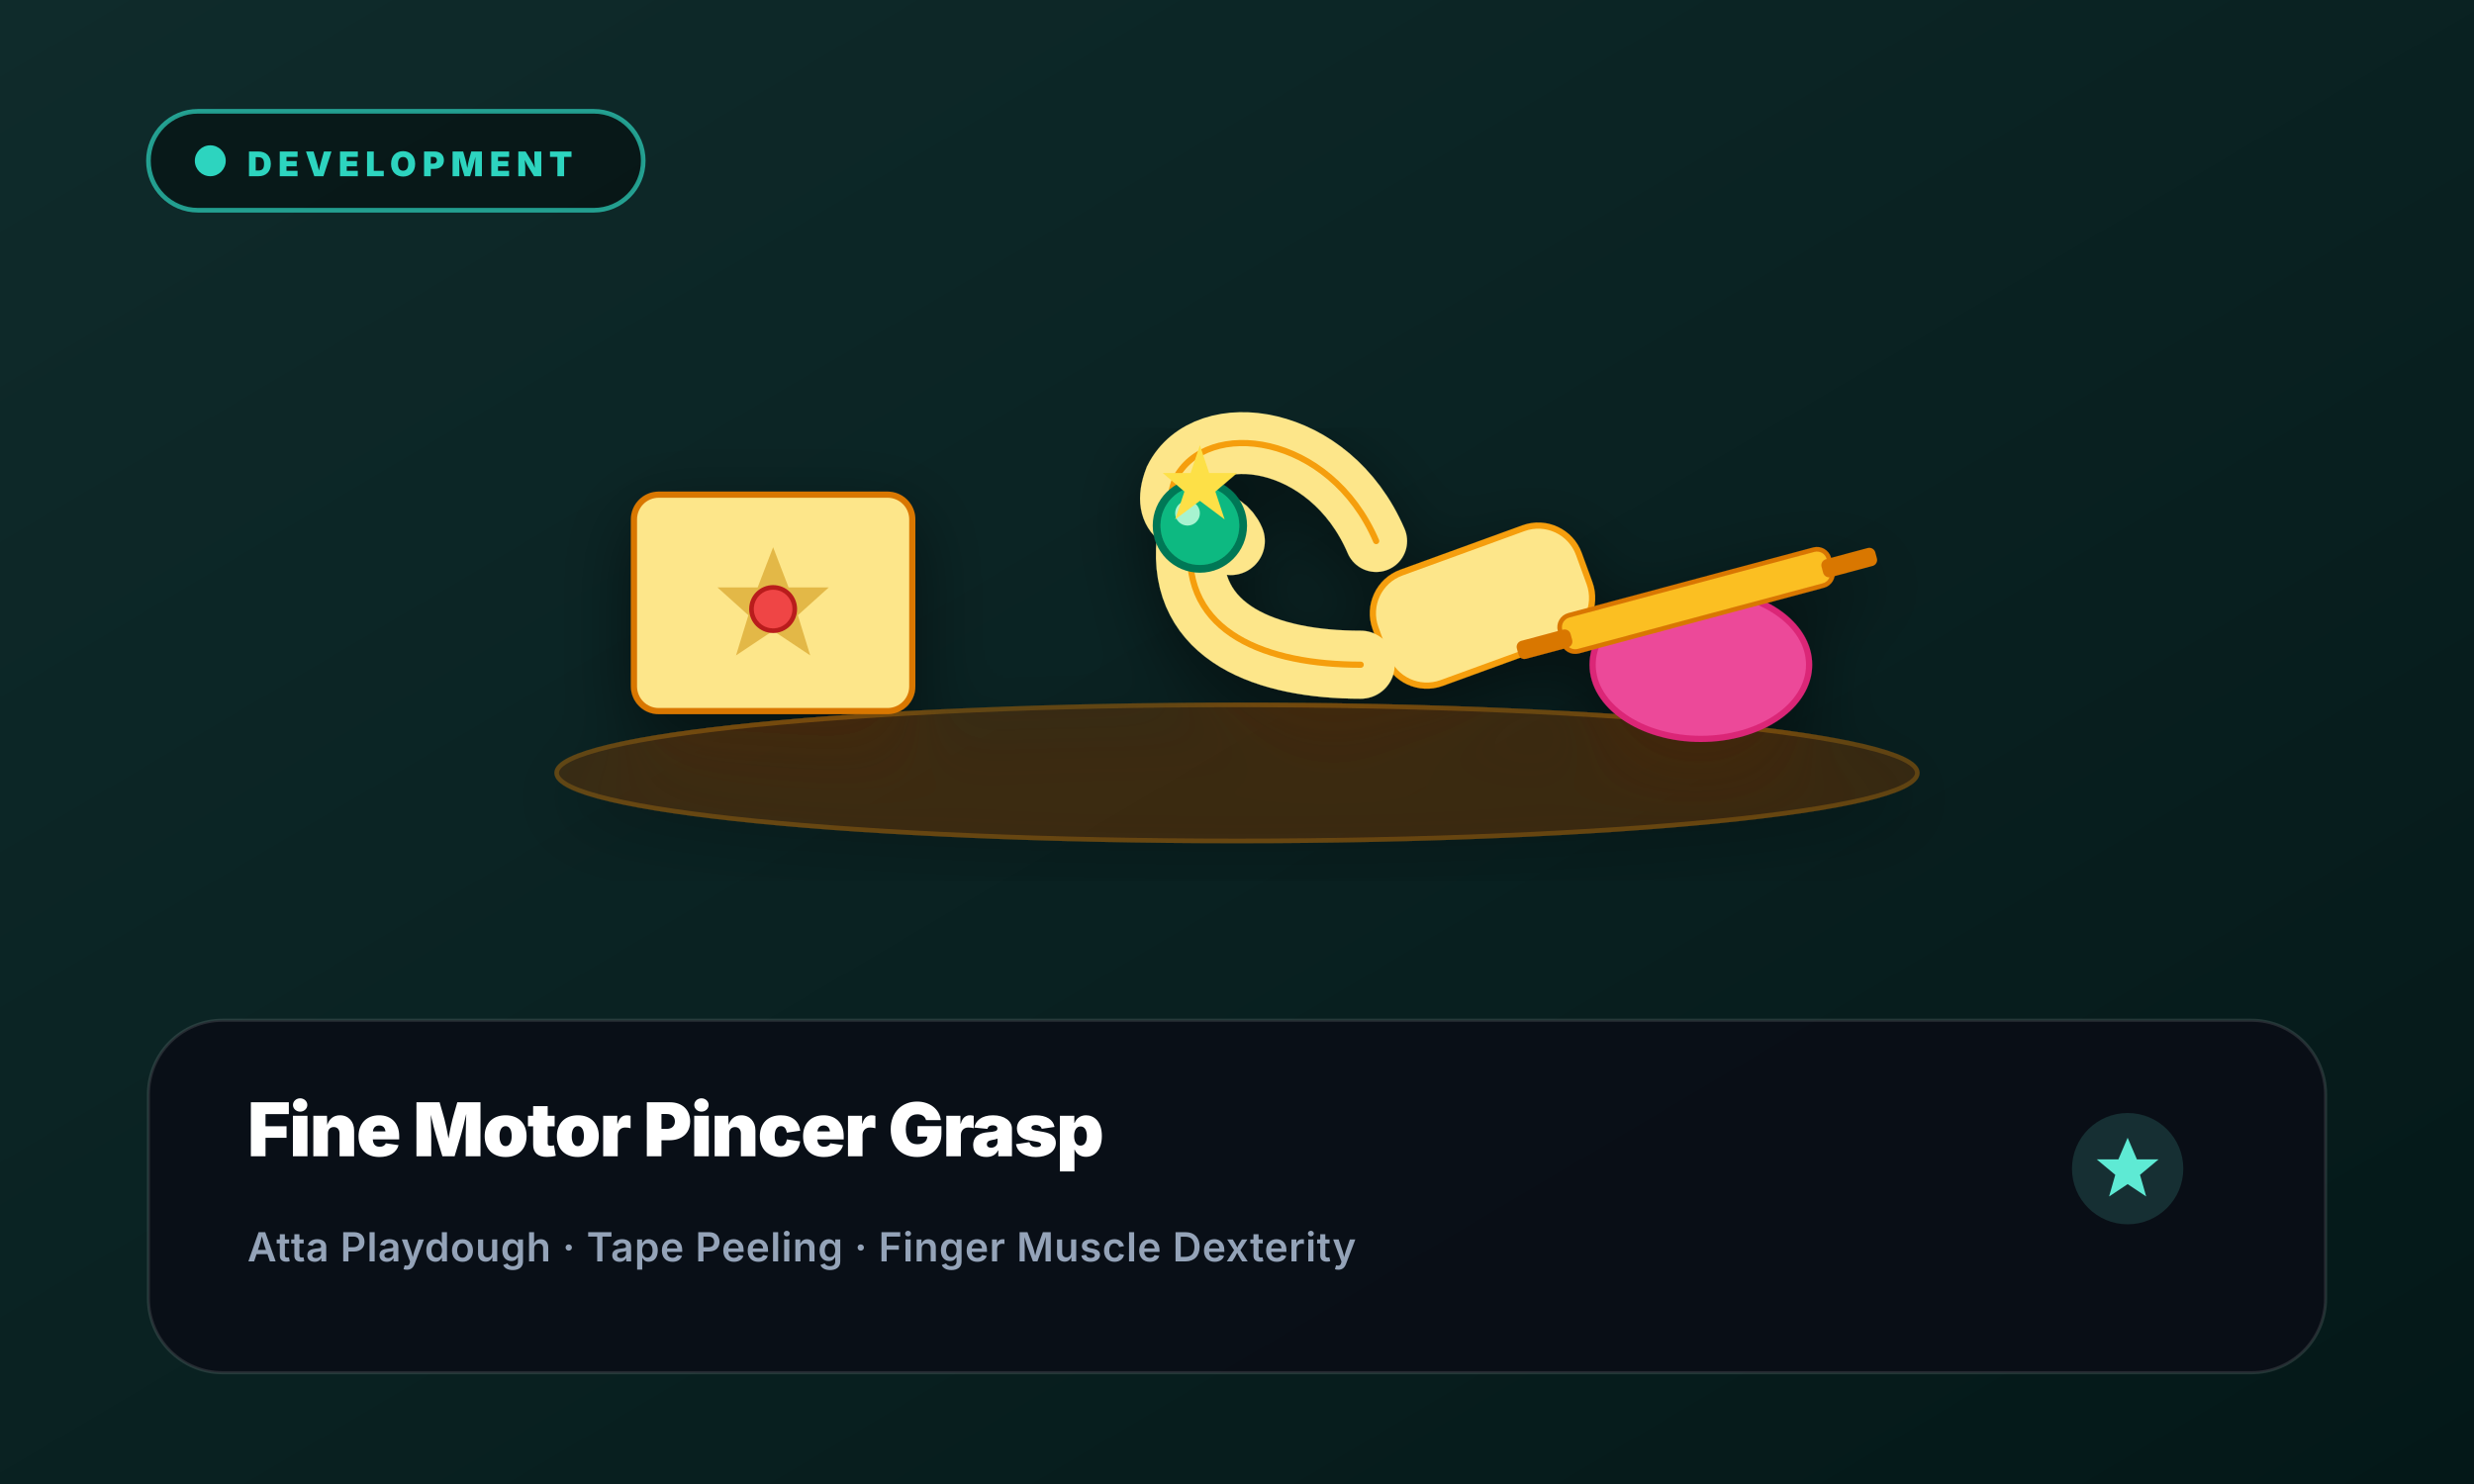
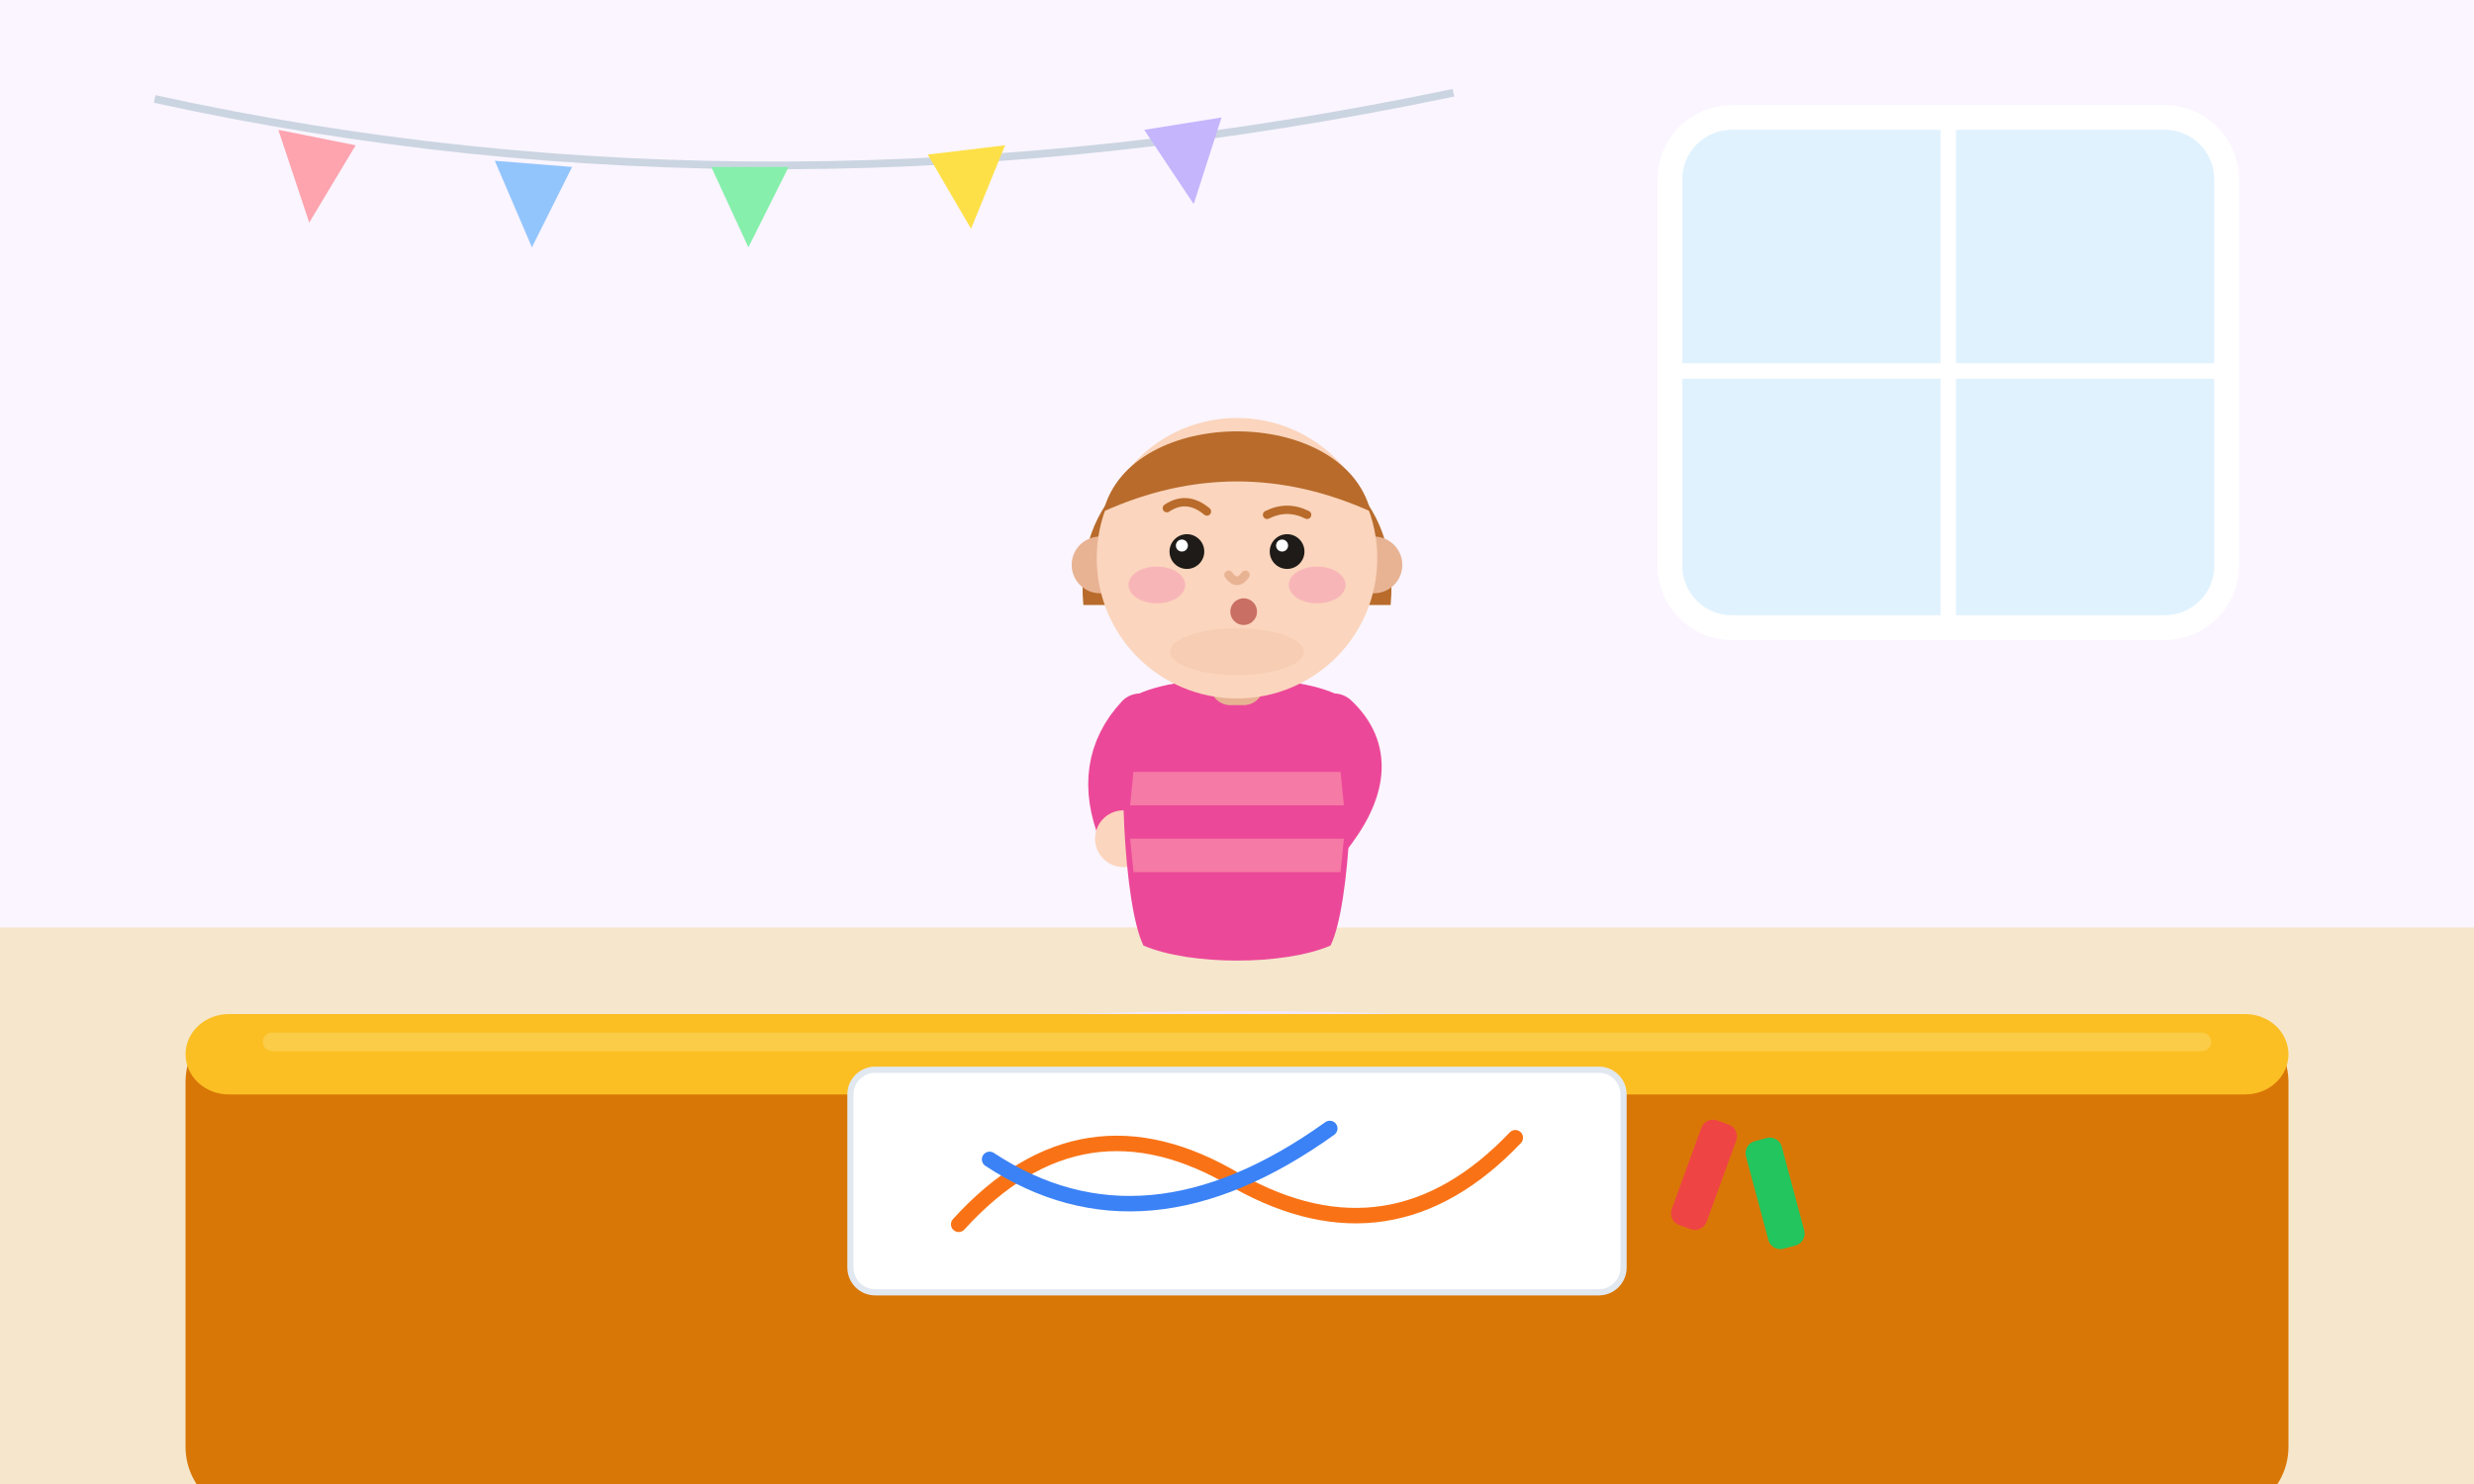
<svg xmlns="http://www.w3.org/2000/svg" viewBox="0 0 800 480" width="800" height="480">
  <defs>
-     <linearGradient id="bgGrad" x1="0%" y1="0%" x2="100%" y2="100%">
-       <stop offset="0%" stop-color="#0f2b2b" />
-       <stop offset="100%" stop-color="#041818" />
-     </linearGradient>
-     <filter id="shadow" x="-10%" y="-10%" width="120%" height="120%">
-       <feDropShadow dx="0" dy="8" stdDeviation="12" flood-color="#000000" flood-opacity="0.5" />
+     <filter id="softShadow_d4" x="-20%" y="-20%" width="140%" height="140%">
+       <feDropShadow dx="0" dy="8" stdDeviation="10" flood-color="#1e293b" flood-opacity="0.12" />
    </filter>
  </defs>
-   <rect width="800" height="480" fill="url(#bgGrad)" />
-   <g transform="translate(48, 36)">
-     <rect width="160" height="32" rx="16" fill="#000000" opacity="0.4" />
-     <rect width="160" height="32" rx="16" fill="none" stroke="#2dd4bf" stroke-width="1.5" opacity="0.7" />
-     <circle cx="20" cy="16" r="5" fill="#2dd4bf" />
-     <text x="32" y="21" font-family="system-ui, -apple-system, sans-serif" font-weight="900" font-size="11" fill="#2dd4bf" letter-spacing="2">DEVELOPMENT</text>
+   <rect width="800" height="480" fill="#FAF5FF" />
+   <rect y="300" width="800" height="180" fill="#F5E6CC" />
+   <rect x="540" y="38" width="180" height="165" rx="20" fill="#E0F2FE" stroke="#FFFFFF" stroke-width="8" />
+   <line x1="630" y1="38" x2="630" y2="203" stroke="#FFFFFF" stroke-width="5" />
+   <line x1="540" y1="120" x2="720" y2="120" stroke="#FFFFFF" stroke-width="5" />
+   <path d="M50,32 Q250,76 470,30" fill="none" stroke="#CBD5E1" stroke-width="2.5" />
+   <polygon points="90,42 115,47 100,72" fill="#FDA4AF" />
+   <polygon points="160,52 185,54 172,80" fill="#93C5FD" />
+   <polygon points="230,54 255,54 242,80" fill="#86EFAC" />
+   <polygon points="300,50 325,47 314,74" fill="#FDE047" />
+   <polygon points="370,42 395,38 386,66" fill="#C4B5FD" />
+   <ellipse cx="400" cy="395" rx="310" ry="68" fill="#F3E8FF" />
+   <ellipse cx="400" cy="395" rx="260" ry="52" fill="none" stroke="#C084FC" stroke-width="4" stroke-dasharray="14 10" />
+   <g transform="translate(400, 254) scale(1.08)">
+     <path d="M-29,-20 Q-42,-6 -34,14" fill="none" stroke="#EC4899" stroke-width="15" stroke-linecap="round" />
+     <circle cx="-34" cy="16" r="8.5" fill="#FBD5BD" />
+     <path d="M29,-20 Q44,-6 26,16" fill="none" stroke="#EC4899" stroke-width="15" stroke-linecap="round" />
+     <circle cx="24" cy="18" r="8.5" fill="#FBD5BD" />
+     <path d="M-32,-26 C-36,-10 -34,36 -28,48 C-14,54 14,54 28,48 C34,36 36,-10 32,-26 C20,-34 -20,-34 -32,-26 Z" fill="#EC4899" />
+     <path d="M-31,-4 L31,-4 L32,6 L-32,6 Z" fill="#FDA4AF" opacity="0.55" />
+     <path d="M-32,16 L32,16 L31,26 L-31,26 Z" fill="#FDA4AF" opacity="0.55" />
+     <rect x="-8" y="-38" width="16" height="14" rx="6" fill="#E8B393" />
+     <path d="M-46,-54 C-52,-120 52,-120 46,-54 Z" fill="#B86B2B" />
+     <circle cx="-41" cy="-66" r="8.5" fill="#E8B393" />
+     <circle cx="41" cy="-66" r="8.5" fill="#E8B393" />
+     <circle cx="0" cy="-68" r="42" fill="#FBD5BD" />
+     <ellipse cx="0" cy="-40" rx="20" ry="7" fill="#E8B393" opacity="0.22" />
+     <ellipse cx="-24" cy="-60" rx="8.5" ry="5.5" fill="#F48FB1" opacity="0.45" />
+     <ellipse cx="24" cy="-60" rx="8.5" ry="5.5" fill="#F48FB1" opacity="0.45" />
+     <path d="M-2.5,-63 Q0,-59.5 2.5,-63" fill="none" stroke="#E8B393" stroke-width="2.6" stroke-linecap="round" />
+     <path d="M-21,-83 Q-15,-87 -9,-82" fill="none" stroke="#B86B2B" stroke-width="2.5" stroke-linecap="round" />
+     <path d="M9,-81 Q15,-84 21,-81" fill="none" stroke="#B86B2B" stroke-width="2.5" stroke-linecap="round" />
+     <circle cx="-15" cy="-70" r="5.2" fill="#1E1B18" />
+     <circle cx="-16.5" cy="-71.8" r="1.8" fill="#FFFFFF" />
+     <circle cx="15" cy="-70" r="5.2" fill="#1E1B18" />
+     <circle cx="13.5" cy="-71.8" r="1.8" fill="#FFFFFF" />
+     <circle cx="2" cy="-52" r="4" fill="#C96F63" />
+     <path d="M-40,-82 Q0,-100 40,-82 C32,-114 -32,-114 -40,-82 Z" fill="#B86B2B" />
  </g>
-   <g filter="url(#shadow)" transform="translate(400, 180)">
-     <ellipse cx="0" cy="70" rx="220" ry="22" fill="#78350f" opacity="0.4" stroke="#d97706" stroke-width="1.5" />
-     <g transform="translate(-150, 15)">
-       <rect x="-45" y="-35" width="90" height="70" rx="8" fill="#fde68a" stroke="#d97706" stroke-width="2" />
-       <polygon points="0,-18 5,-5 18,-5 8,4 12,17 0,9 -12,17 -8,4 -18,-5 -5,-5" fill="#ca8a04" opacity="0.5" />
-       <circle cx="0" cy="2" r="7" fill="#ef4444" stroke="#b91c1c" stroke-width="1.5" />
-     </g>
-     <g transform="translate(0, -10)">
-       <rect x="40" y="20" width="70" height="38" rx="14" fill="#fde68a" stroke="#f59e0b" stroke-width="2" transform="rotate(-20 40 20)" />
-       <path d="M 45 5 C 30 -30 -10 -35 -20 -15 C -25 -2 -15 0 -8 0" fill="none" stroke="#fde68a" stroke-width="20" stroke-linecap="round" />
-       <path d="M 45 5 C 30 -30 -10 -35 -20 -15 C -25 -2 -15 0 -8 0" fill="none" stroke="#f59e0b" stroke-width="2" stroke-linecap="round" />
-       <path d="M 40 45 C 10 45 -18 35 -15 5 C -14 -2 -5 -2 -2 5" fill="none" stroke="#fde68a" stroke-width="22" stroke-linecap="round" />
-       <path d="M 40 45 C 10 45 -18 35 -15 5 C -14 -2 -5 -2 -2 5" fill="none" stroke="#f59e0b" stroke-width="2" stroke-linecap="round" />
-       <circle cx="-12" cy="0" r="14" fill="#10b981" stroke="#047857" stroke-width="2.5" />
-       <circle cx="-16" cy="-4" r="4" fill="#a7f3d0" />
-       <polygon points="-12,-26 -9,-17 0,-17 -7,-11 -4,-2 -12,-8 -20,-2 -17,-11 -24,-17 -15,-17" fill="#fde047" />
-     </g>
-     <g transform="translate(150, 20)">
-       <ellipse cx="0" cy="15" rx="35" ry="24" fill="#ec4899" stroke="#db2777" stroke-width="2" />
-       <rect x="-45" y="-12" width="90" height="12" rx="4" fill="#fbbf24" stroke="#d97706" stroke-width="1.5" transform="rotate(-15 0 0)" />
-       <rect x="-60" y="-8" width="18" height="6" rx="2" fill="#d97706" transform="rotate(-15 0 0)" />
-       <rect x="42" y="-8" width="18" height="6" rx="2" fill="#d97706" transform="rotate(-15 0 0)" />
-     </g>
-   </g>
-   <g transform="translate(48, 330)">
-     <rect width="704" height="114" rx="24" fill="#090d16" opacity="0.88" />
-     <rect width="704" height="114" rx="24" fill="none" stroke="#ffffff" stroke-width="1" opacity="0.12" />
-     <text x="32" y="44" font-family="system-ui, -apple-system, sans-serif" font-weight="900" font-size="24" fill="#ffffff" letter-spacing="-0.5">Fine Motor Pincer Grasp</text>
-     <text x="32" y="78" font-family="system-ui, -apple-system, sans-serif" font-weight="600" font-size="13" fill="#94a3b8" letter-spacing="0.2">Atta Playdough · Tape Peeling · Finger Muscle Dexterity</text>
-     <g transform="translate(640, 48)">
-       <circle cx="0" cy="0" r="18" fill="#5eead4" opacity="0.15" />
-       <polygon points="0,-10 3,-3 10,-3 4,2 6,9 0,5 -6,9 -4,2 -10,-3 -3,-3" fill="#5eead4" />
-     </g>
-   </g>
+   <rect x="60" y="328" width="680" height="162" rx="22" fill="#D97706" />
+   <rect x="60" y="328" width="680" height="26" rx="14" fill="#FBBF24" />
+   <rect x="85" y="334" width="630" height="6" rx="3" fill="#FDE68A" opacity="0.35" />
+   <rect x="275" y="346" width="250" height="72" rx="8" fill="#FFFFFF" stroke="#E2E8F0" stroke-width="2" />
+   <path d="M310,396 Q350,352 400,382 Q450,410 490,368" fill="none" stroke="#F97316" stroke-width="5" stroke-linecap="round" />
+   <path d="M320,375 Q370,408 430,365" fill="none" stroke="#3B82F6" stroke-width="5" stroke-linecap="round" />
+   <rect x="545" y="362" width="12" height="36" rx="4" fill="#EF4444" transform="rotate(20 551 380)" />
+   <rect x="568" y="368" width="12" height="36" rx="4" fill="#22C55E" transform="rotate(-15 574 386)" />
</svg>
